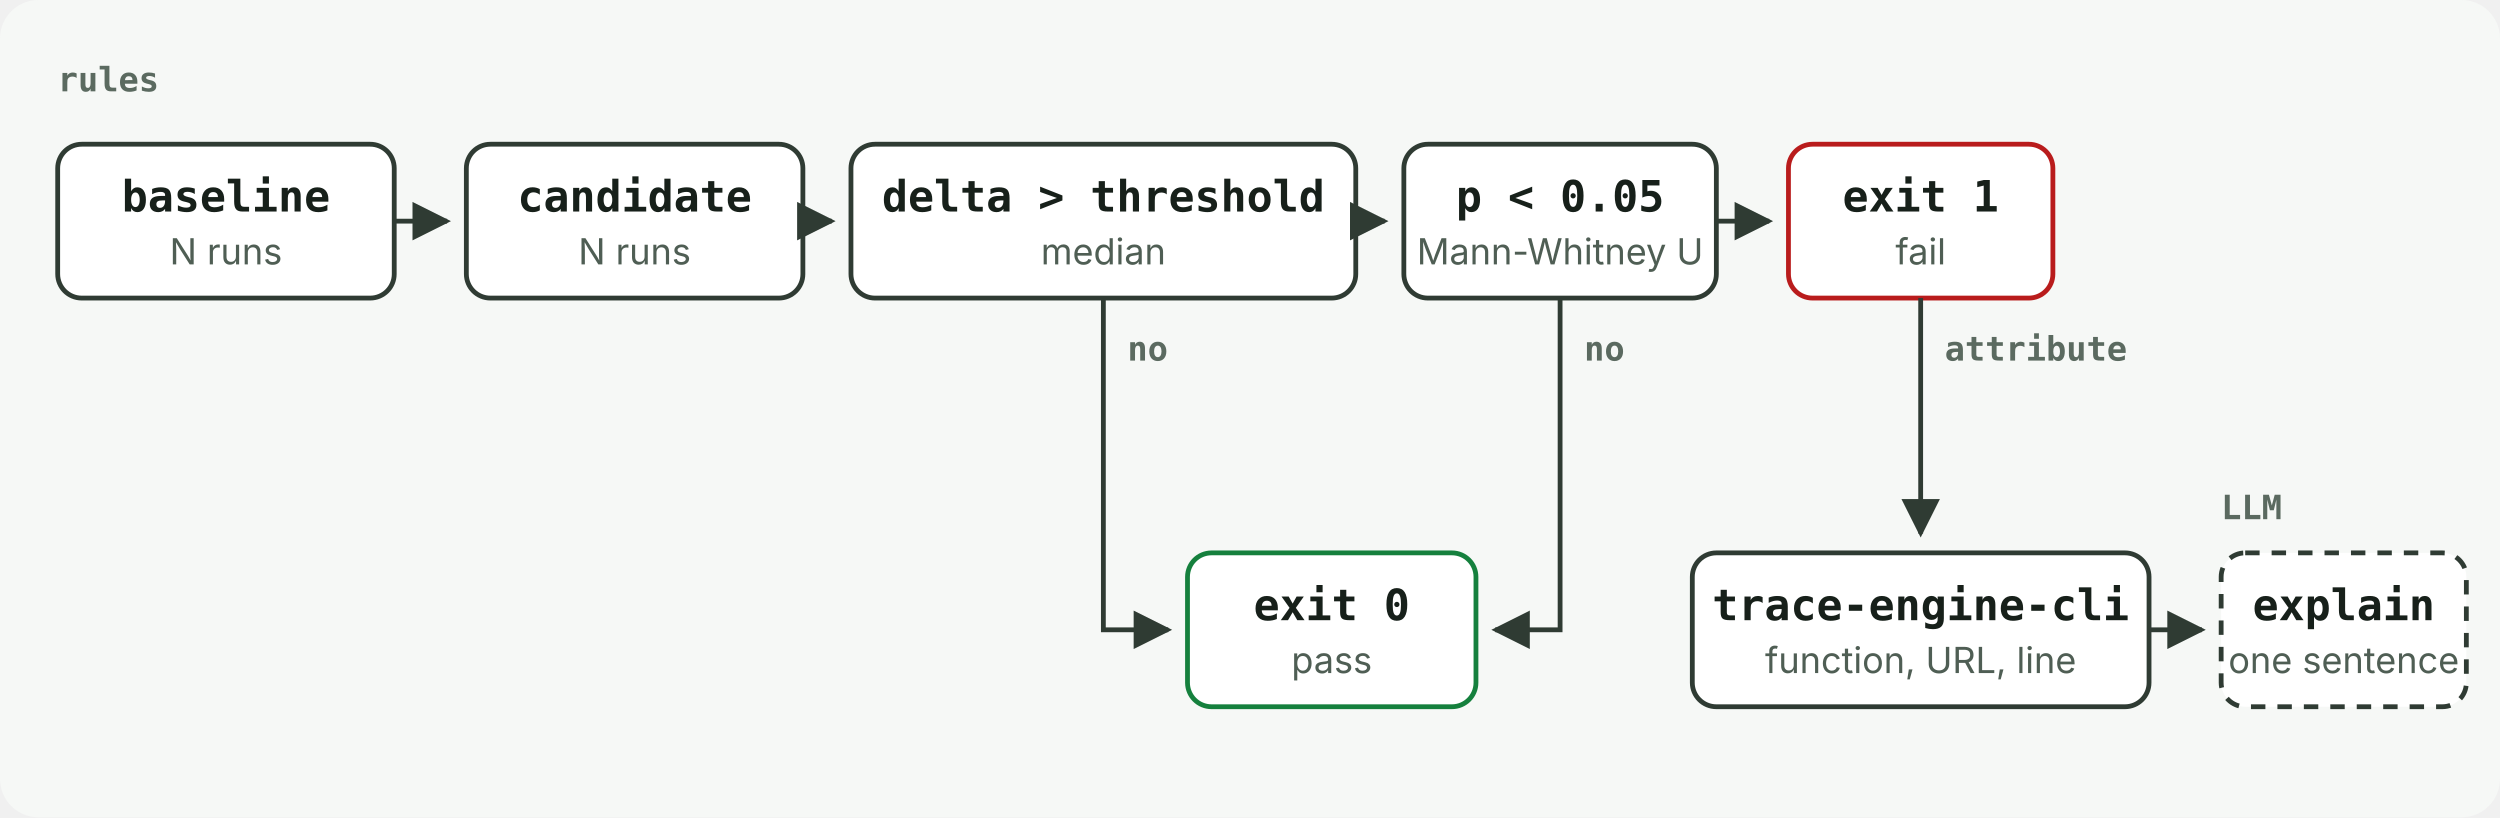
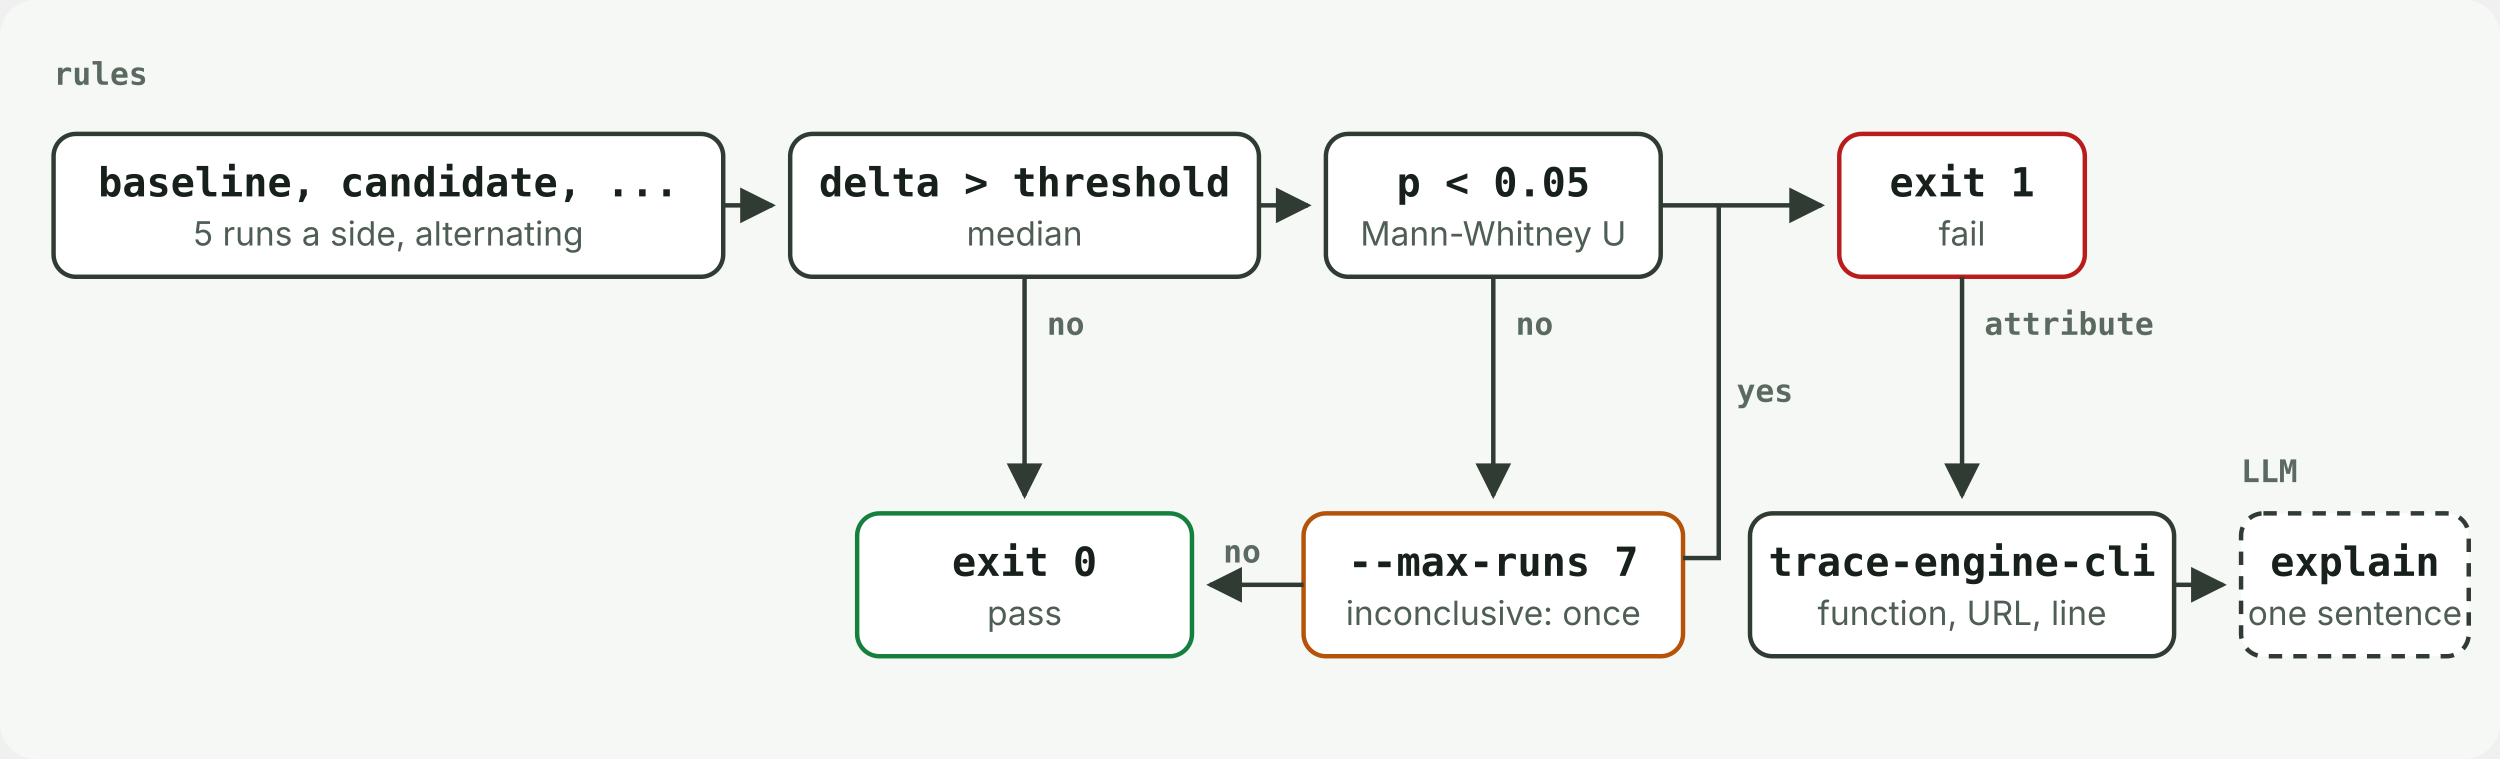
- <svg xmlns="http://www.w3.org/2000/svg" viewBox="0 0 1040 340" role="img" aria-labelledby="t d">
+ <svg xmlns="http://www.w3.org/2000/svg" viewBox="0 0 1120 340" role="img" aria-labelledby="t d">
  <style>
    .bg { fill: #f6f8f6; }
    .box { fill: #ffffff; stroke: #2f3b33; stroke-width: 2; }
    .pass { stroke: #15803d; }
    .fail { stroke: #b91c1c; }
+     .more { stroke: #b45309; }
    .llm { stroke-dasharray: 6 5; }
    .name { font: 600 18px ui-monospace, SFMono-Regular, Menlo, Consolas, monospace; fill: #17201a; text-anchor: middle; }
    .note { font: 15px system-ui, -apple-system, "Segoe UI", sans-serif; fill: #4f5e54; text-anchor: middle; }
    .label { font: 600 14px ui-monospace, SFMono-Regular, Menlo, Consolas, monospace; fill: #5b6a60; }
    .line { fill: none; stroke: #2f3b33; stroke-width: 2; }
    .head { fill: #2f3b33; }
    @media (prefers-color-scheme: dark) {
      .bg { fill: #131915; }
      .box { fill: #1b231e; stroke: #c9d5cc; }
      .pass { stroke: #4ade80; }
      .fail { stroke: #f87171; }
+       .more { stroke: #fbbf24; }
      .name { fill: #eef3ef; }
      .note { fill: #aab8ae; }
      .label { fill: #9aa89f; }
      .line { stroke: #c9d5cc; }
      .head { fill: #c9d5cc; }
    }
  </style>
  <defs>
    <marker id="arrow" viewBox="0 0 10 10" refX="9" refY="5" markerWidth="8" markerHeight="8" orient="auto-start-reverse">
      <path class="head" d="M0,0 L10,5 L0,10 z" />
    </marker>
  </defs>
-   <rect class="bg" width="1040" height="340" rx="16" />
+   <rect class="bg" width="1120" height="340" rx="16" />
  <text class="label" x="24" y="38">rules</text>
-   <text class="label" x="924" y="216">LLM</text>
-   <rect class="box" x="24" y="60" width="140" height="64" rx="10" />
-   <text class="name" x="94" y="88">baseline</text>
-   <text class="note" x="94" y="110">N runs</text>
-   <rect class="box" x="194" y="60" width="140" height="64" rx="10" />
-   <text class="name" x="264" y="88">candidate</text>
-   <text class="note" x="264" y="110">N runs</text>
+   <text class="label" x="1004" y="216">LLM</text>
+   <rect class="box" x="24" y="60" width="300" height="64" rx="10" />
+   <text class="name" x="174" y="88">baseline, candidate, ...</text>
+   <text class="note" x="174" y="110">5 runs a side, alternating</text>
  <rect class="box" x="354" y="60" width="210" height="64" rx="10" />
  <text class="name" x="459" y="88">delta &gt; threshold</text>
  <text class="note" x="459" y="110">median</text>
-   <rect class="box" x="584" y="60" width="130" height="64" rx="10" />
-   <text class="name" x="649" y="88">p &lt; 0.05</text>
-   <text class="note" x="649" y="110">Mann-Whitney U</text>
-   <rect class="box fail" x="744" y="60" width="110" height="64" rx="10" />
-   <text class="name" x="799" y="88">exit 1</text>
-   <text class="note" x="799" y="110">fail</text>
-   <rect class="box pass" x="494" y="230" width="120" height="64" rx="10" />
-   <text class="name" x="554" y="258">exit 0</text>
-   <text class="note" x="554" y="280">pass</text>
-   <rect class="box" x="704" y="230" width="190" height="64" rx="10" />
-   <text class="name" x="799" y="258">trace-engine-cli</text>
-   <text class="note" x="799" y="280">function, URL, line</text>
-   <rect class="box llm" x="924" y="230" width="102" height="64" rx="10" />
-   <text class="name" x="975" y="258">explain</text>
-   <text class="note" x="975" y="280">one sentence</text>
-   <path class="line" d="M164,92 H186" marker-end="url(#arrow)" />
-   <path class="line" d="M334,92 H346" marker-end="url(#arrow)" />
-   <path class="line" d="M564,92 H576" marker-end="url(#arrow)" />
-   <path class="line" d="M714,92 H736" marker-end="url(#arrow)" />
-   <path class="line" d="M459,124 V262 H486" marker-end="url(#arrow)" />
-   <path class="line" d="M649,124 V262 H622" marker-end="url(#arrow)" />
-   <path class="line" d="M799,124 V222" marker-end="url(#arrow)" />
-   <path class="line" d="M894,262 H916" marker-end="url(#arrow)" />
+   <rect class="box" x="594" y="60" width="150" height="64" rx="10" />
+   <text class="name" x="669" y="88">p &lt; 0.05</text>
+   <text class="note" x="669" y="110">Mann-Whitney U</text>
+   <rect class="box fail" x="824" y="60" width="110" height="64" rx="10" />
+   <text class="name" x="879" y="88">exit 1</text>
+   <text class="note" x="879" y="110">fail</text>
+   <rect class="box pass" x="384" y="230" width="150" height="64" rx="10" />
+   <text class="name" x="459" y="258">exit 0</text>
+   <text class="note" x="459" y="280">pass</text>
+   <rect class="box more" x="584" y="230" width="170" height="64" rx="10" />
+   <text class="name" x="669" y="258">--max-runs 7</text>
+   <text class="note" x="669" y="280">inconclusive: once</text>
+   <rect class="box" x="784" y="230" width="190" height="64" rx="10" />
+   <text class="name" x="879" y="258">trace-engine-cli</text>
+   <text class="note" x="879" y="280">function, URL, line</text>
+   <rect class="box llm" x="1004" y="230" width="102" height="64" rx="10" />
+   <text class="name" x="1055" y="258">explain</text>
+   <text class="note" x="1055" y="280">one sentence</text>
+   <path class="line" d="M324,92 H346" marker-end="url(#arrow)" />
+   <path class="line" d="M564,92 H586" marker-end="url(#arrow)" />
+   <path class="line" d="M744,92 H816" marker-end="url(#arrow)" />
+   <path class="line" d="M459,124 V222" marker-end="url(#arrow)" />
+   <path class="line" d="M669,124 V222" marker-end="url(#arrow)" />
+   <path class="line" d="M584,262 H542" marker-end="url(#arrow)" />
+   <path class="line" d="M754,250 H770 V92" />
+   <path class="line" d="M879,124 V222" marker-end="url(#arrow)" />
+   <path class="line" d="M974,262 H996" marker-end="url(#arrow)" />
  <text class="label" x="469" y="150">no</text>
-   <text class="label" x="659" y="150">no</text>
-   <text class="label" x="809" y="150">attribute</text>
+   <text class="label" x="679" y="150">no</text>
+   <text class="label" x="548" y="252">no</text>
+   <text class="label" x="778" y="180">yes</text>
+   <text class="label" x="889" y="150">attribute</text>
</svg>
